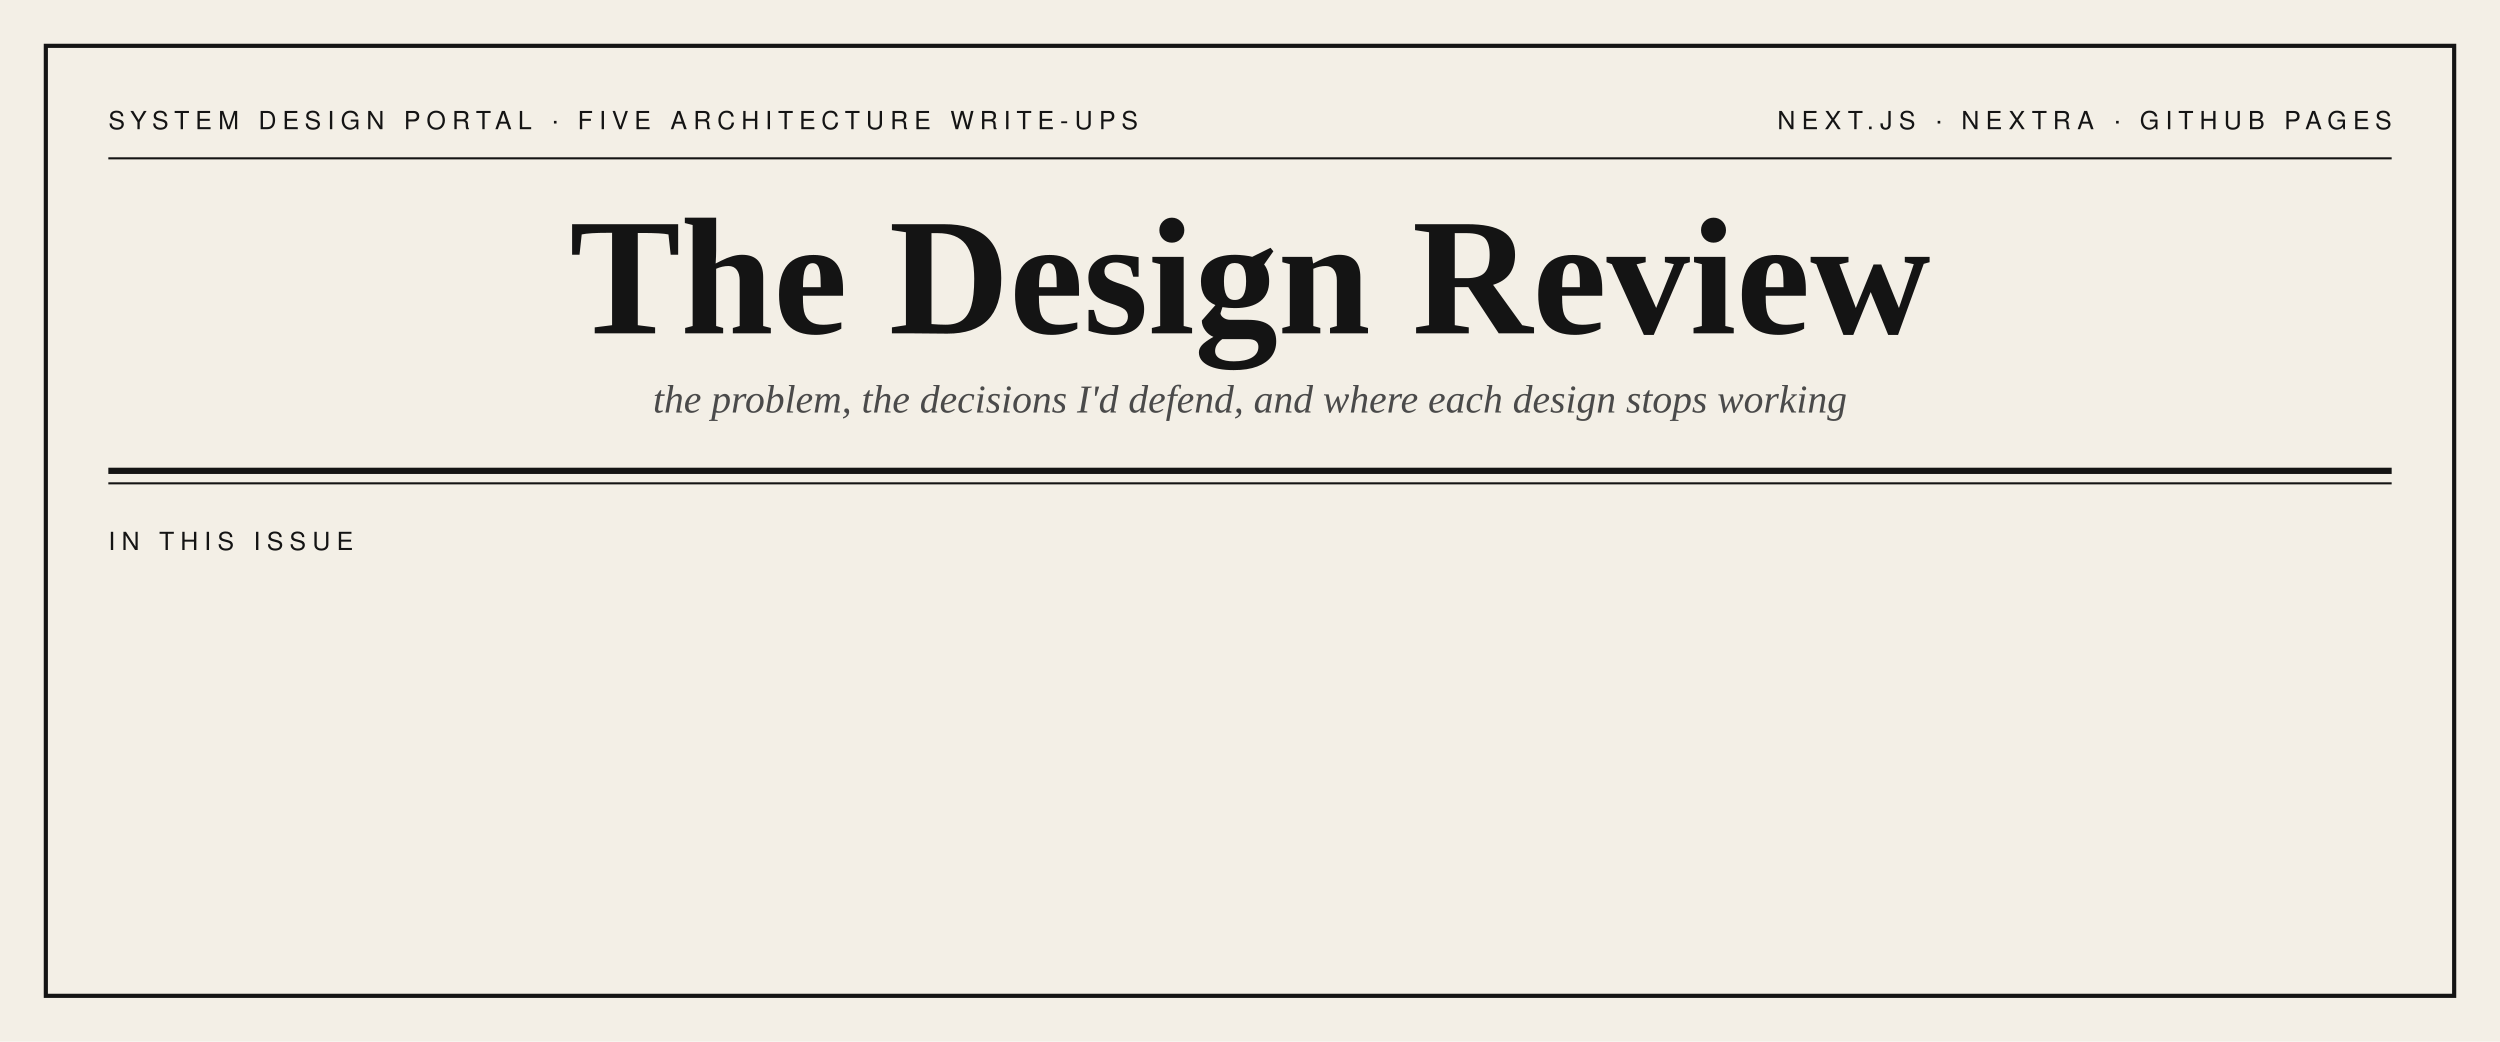
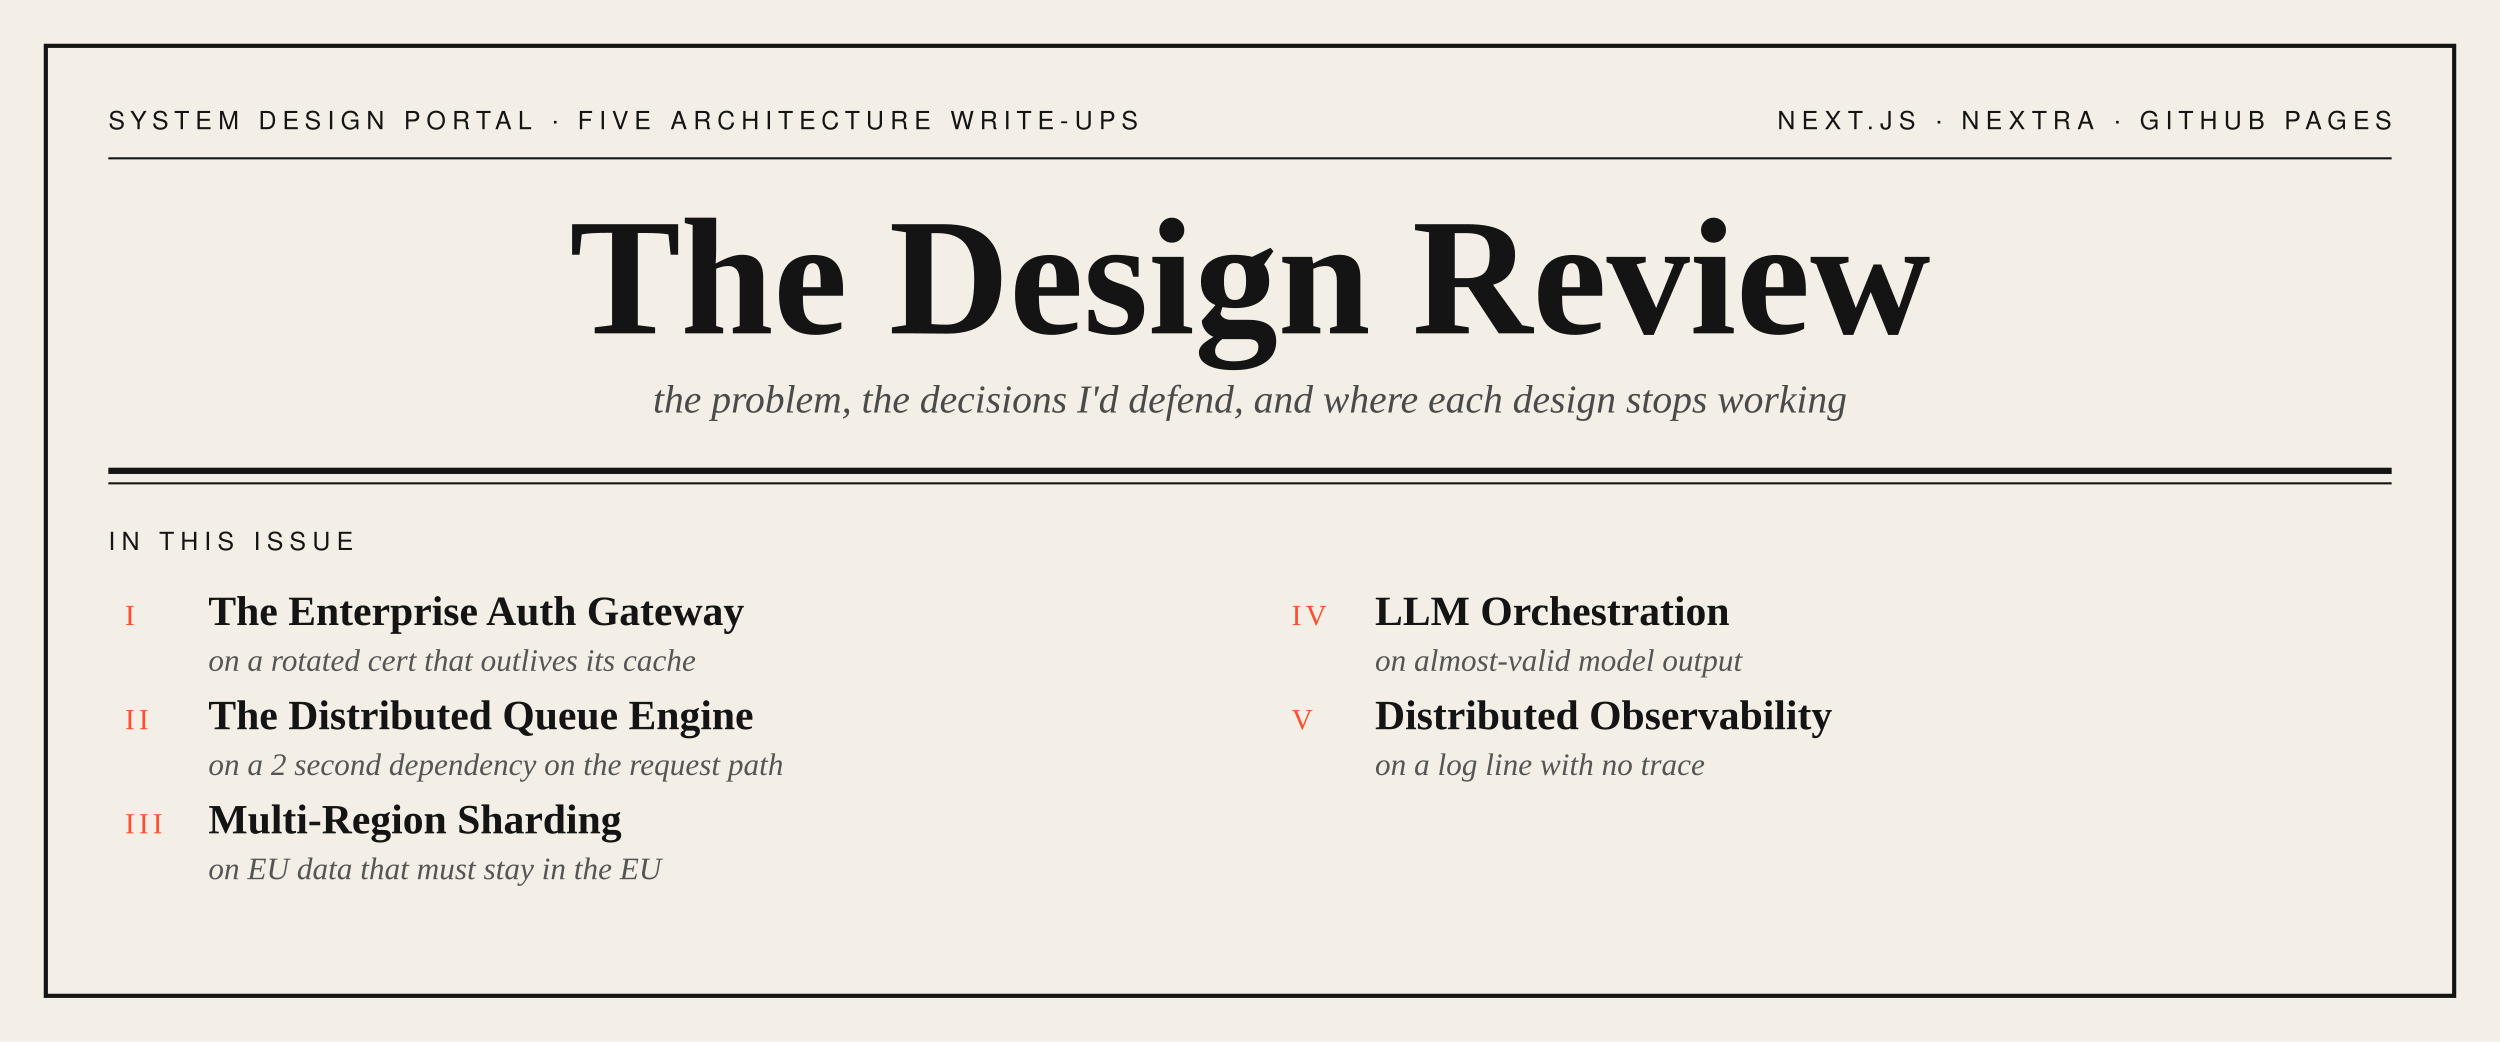
<svg xmlns="http://www.w3.org/2000/svg" width="1200" height="500" viewBox="0 0 1200 500" role="img" aria-label="The Design Review: the System Design Portal, five architecture write-ups. The Enterprise Auth Gateway, the Distributed Queue Engine, Multi-Region Sharding, LLM Orchestration and Distributed Observability.">
  <style>.mo{font-family:ui-monospace,SFMono-Regular,Menlo,Consolas,"Courier New",monospace}.sa{font-family:"Helvetica Neue",Helvetica,Arial,sans-serif}.se{font-family:Georgia,"Times New Roman",serif}.bl{font-family:"Arial Black","Helvetica Neue",Helvetica,Arial,sans-serif}
- .in{opacity:0;animation:in .5s ease-out forwards}@keyframes in{from{opacity:0;transform:translateY(5px)}to{opacity:1;transform:none}}
- .dr{stroke-dasharray:1600;stroke-dashoffset:1600;animation:dr 2.2s ease-in-out forwards}@keyframes dr{to{stroke-dashoffset:0}}
+ .in{}@keyframes in{from{opacity:0;transform:translateY(5px)}to{opacity:1;transform:none}}
+ .dr{}@keyframes dr{to{stroke-dashoffset:0}}

@media (prefers-reduced-motion:reduce){*{animation:none!important;opacity:1!important;stroke-dashoffset:0!important}}</style>
  <rect width="1200" height="500" fill="#f3efe6" />
  <rect x="22" y="22" width="1156" height="456" fill="none" stroke="#141414" stroke-width="2" />
  <text x="52" y="62" class="sa" font-size="12" letter-spacing="3" fill="#141414">SYSTEM DESIGN PORTAL · FIVE ARCHITECTURE WRITE-UPS</text>
  <text x="1148" y="62" text-anchor="end" class="sa" font-size="12" letter-spacing="3" fill="#141414">NEXT.JS · NEXTRA · GITHUB PAGES</text>
  <line x1="52" x2="1148" y1="76" y2="76" stroke="#141414" />
  <text x="600" y="160" text-anchor="middle" class="se" font-size="80" font-weight="700" fill="#141414">The Design Review</text>
  <text x="600" y="198" text-anchor="middle" class="se" font-size="19" font-style="italic" fill="#4a4a4a">the problem, the decisions I'd defend, and where each design stops working</text>
  <line x1="52" x2="1148" y1="226" y2="226" stroke="#141414" stroke-width="3" />
  <line x1="52" x2="1148" y1="232" y2="232" stroke="#141414" />
  <text x="52" y="264" class="sa" font-size="12" letter-spacing="3" fill="#141414">IN THIS ISSUE</text>
  <g class="in" style="animation-delay:0.4s">
    <text x="60" y="300" class="se" font-size="14" fill="#ff4d2e" letter-spacing="2">I</text>
    <text x="100" y="300" class="se" font-size="20" font-weight="700" fill="#141414">The Enterprise Auth Gateway</text>
    <text x="100" y="322" class="se" font-size="15" font-style="italic" fill="#555">on a rotated cert that outlives its cache</text>
  </g>
  <g class="in" style="animation-delay:0.6s">
    <text x="60" y="350" class="se" font-size="14" fill="#ff4d2e" letter-spacing="2">II</text>
    <text x="100" y="350" class="se" font-size="20" font-weight="700" fill="#141414">The Distributed Queue Engine</text>
    <text x="100" y="372" class="se" font-size="15" font-style="italic" fill="#555">on a 2 second dependency on the request path</text>
  </g>
  <g class="in" style="animation-delay:0.8s">
    <text x="60" y="400" class="se" font-size="14" fill="#ff4d2e" letter-spacing="2">III</text>
    <text x="100" y="400" class="se" font-size="20" font-weight="700" fill="#141414">Multi-Region Sharding</text>
    <text x="100" y="422" class="se" font-size="15" font-style="italic" fill="#555">on EU data that must stay in the EU</text>
  </g>
  <g class="in" style="animation-delay:1.0s">
    <text x="620" y="300" class="se" font-size="14" fill="#ff4d2e" letter-spacing="2">IV</text>
    <text x="660" y="300" class="se" font-size="20" font-weight="700" fill="#141414">LLM Orchestration</text>
    <text x="660" y="322" class="se" font-size="15" font-style="italic" fill="#555">on almost-valid model output</text>
  </g>
  <g class="in" style="animation-delay:1.2s">
    <text x="620" y="350" class="se" font-size="14" fill="#ff4d2e" letter-spacing="2">V</text>
    <text x="660" y="350" class="se" font-size="20" font-weight="700" fill="#141414">Distributed Observability</text>
    <text x="660" y="372" class="se" font-size="15" font-style="italic" fill="#555">on a log line with no trace</text>
  </g>
</svg>
